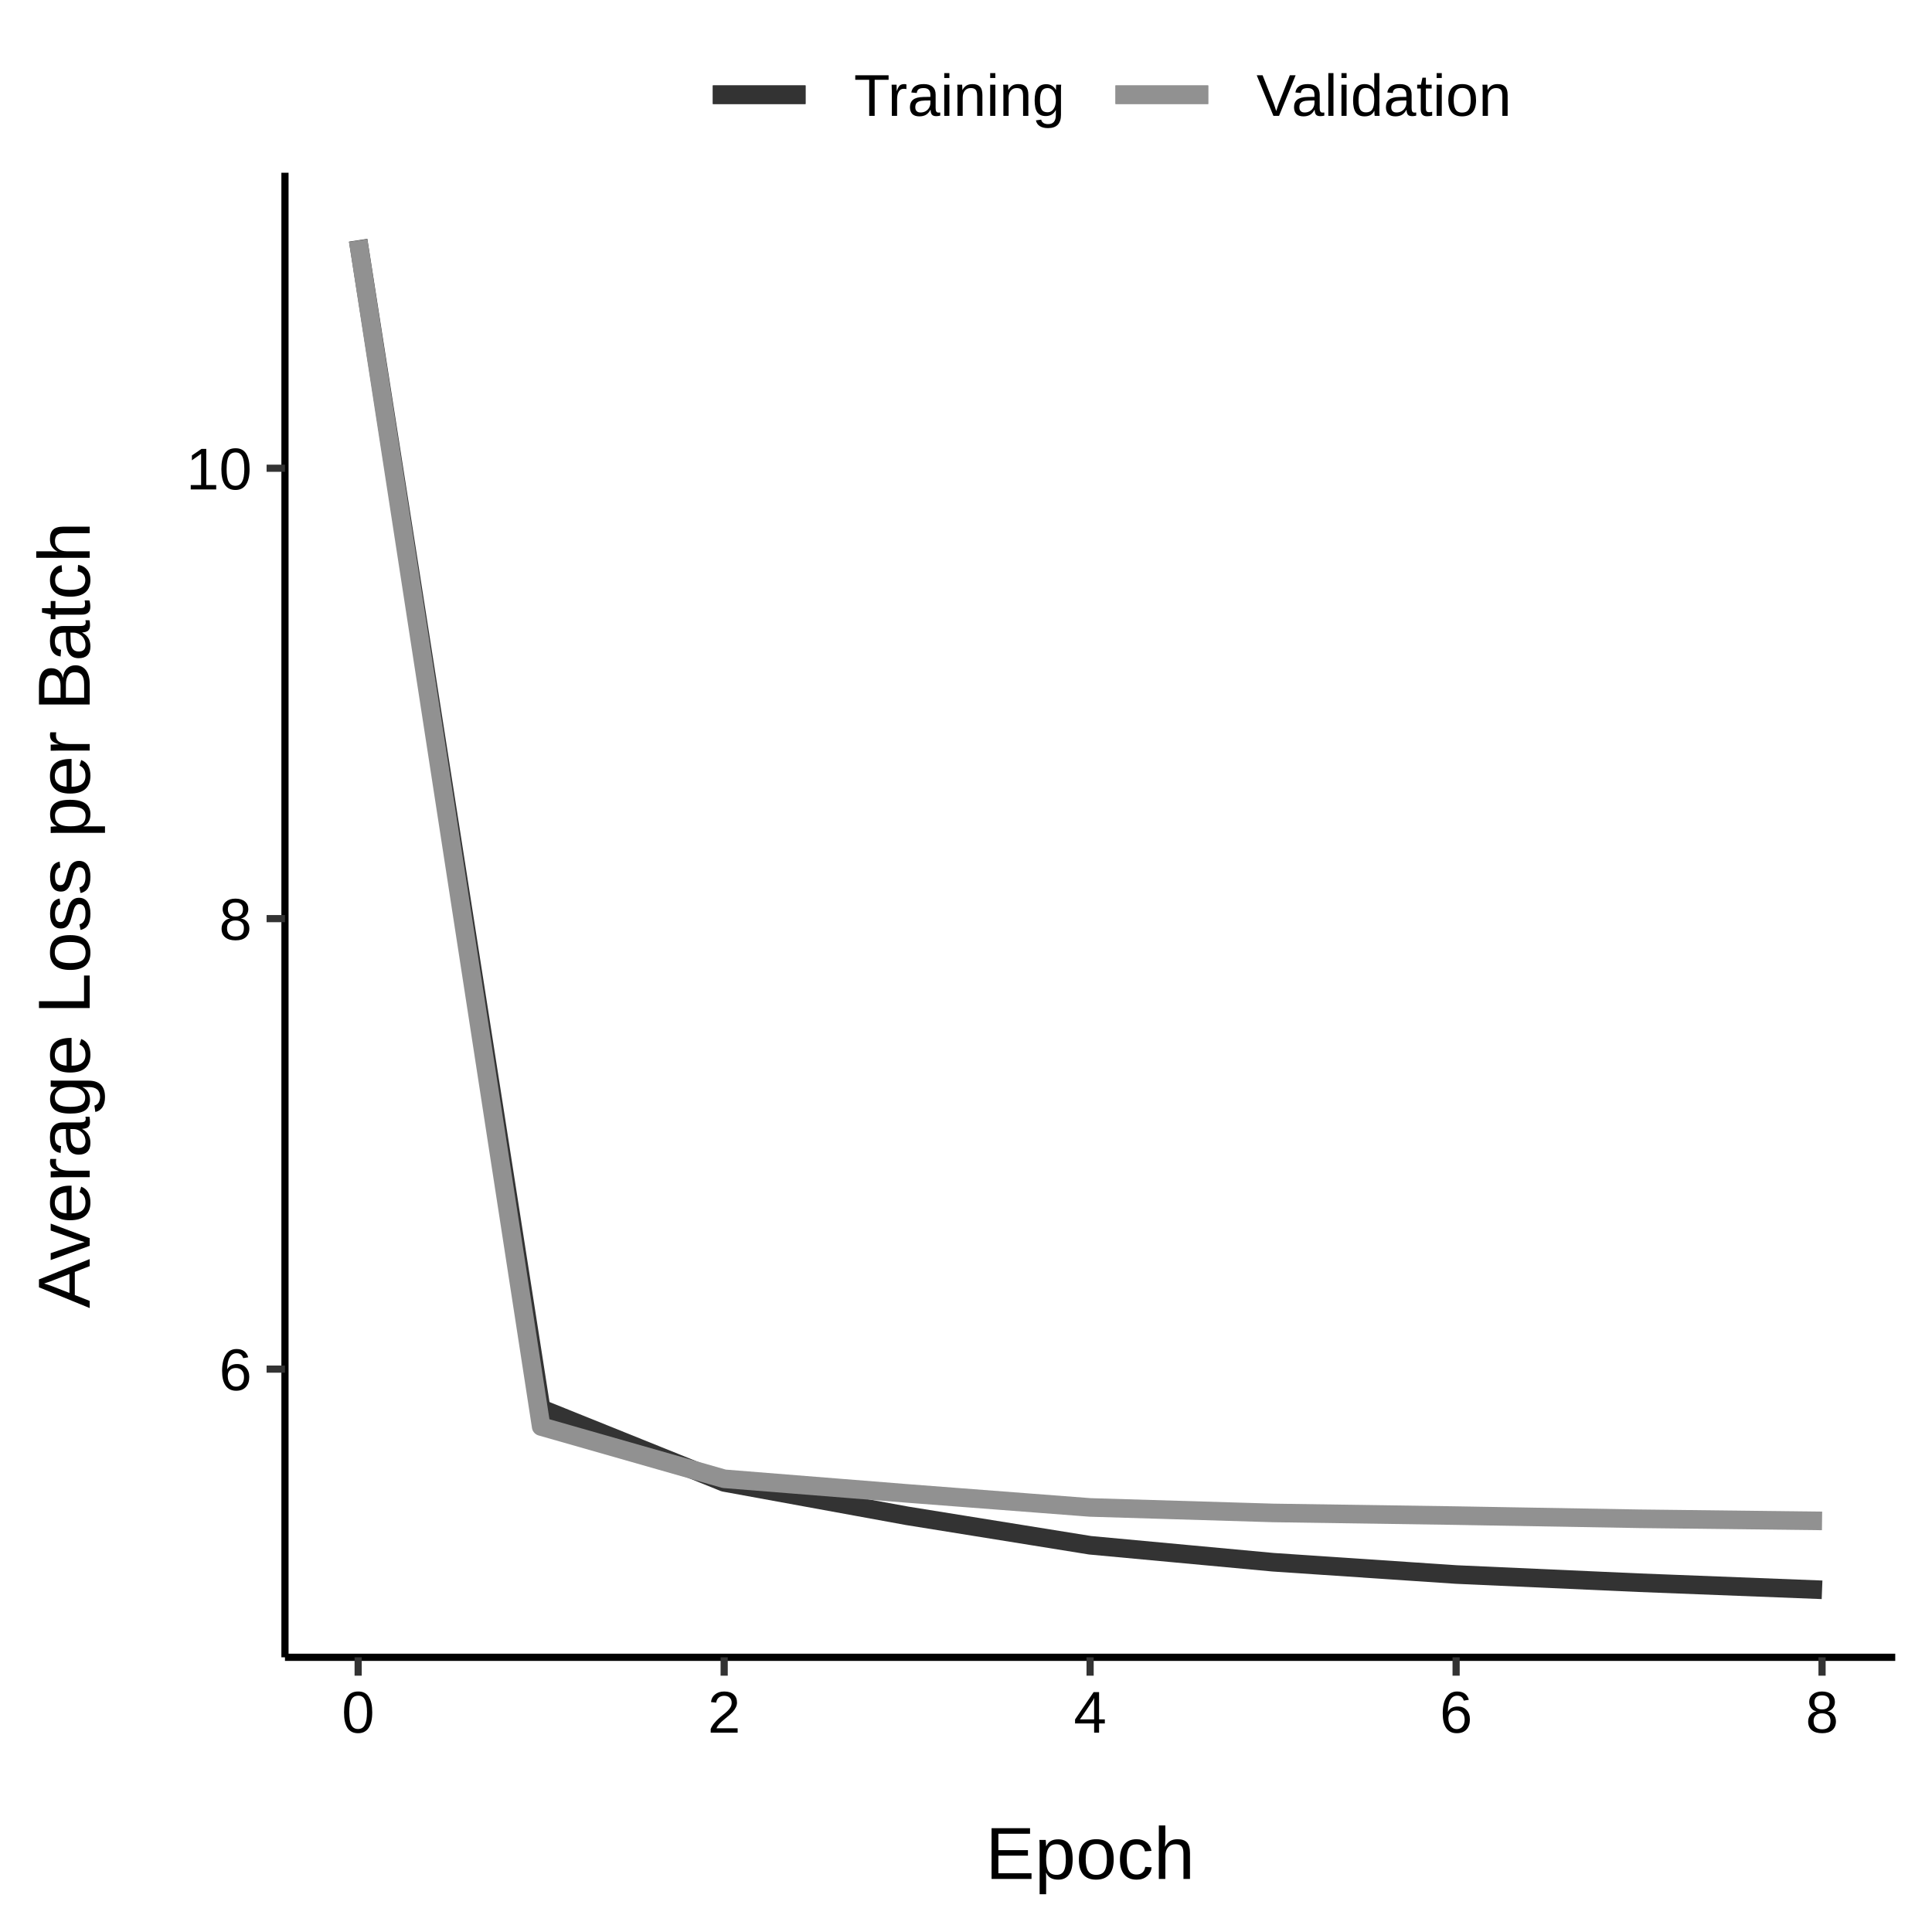
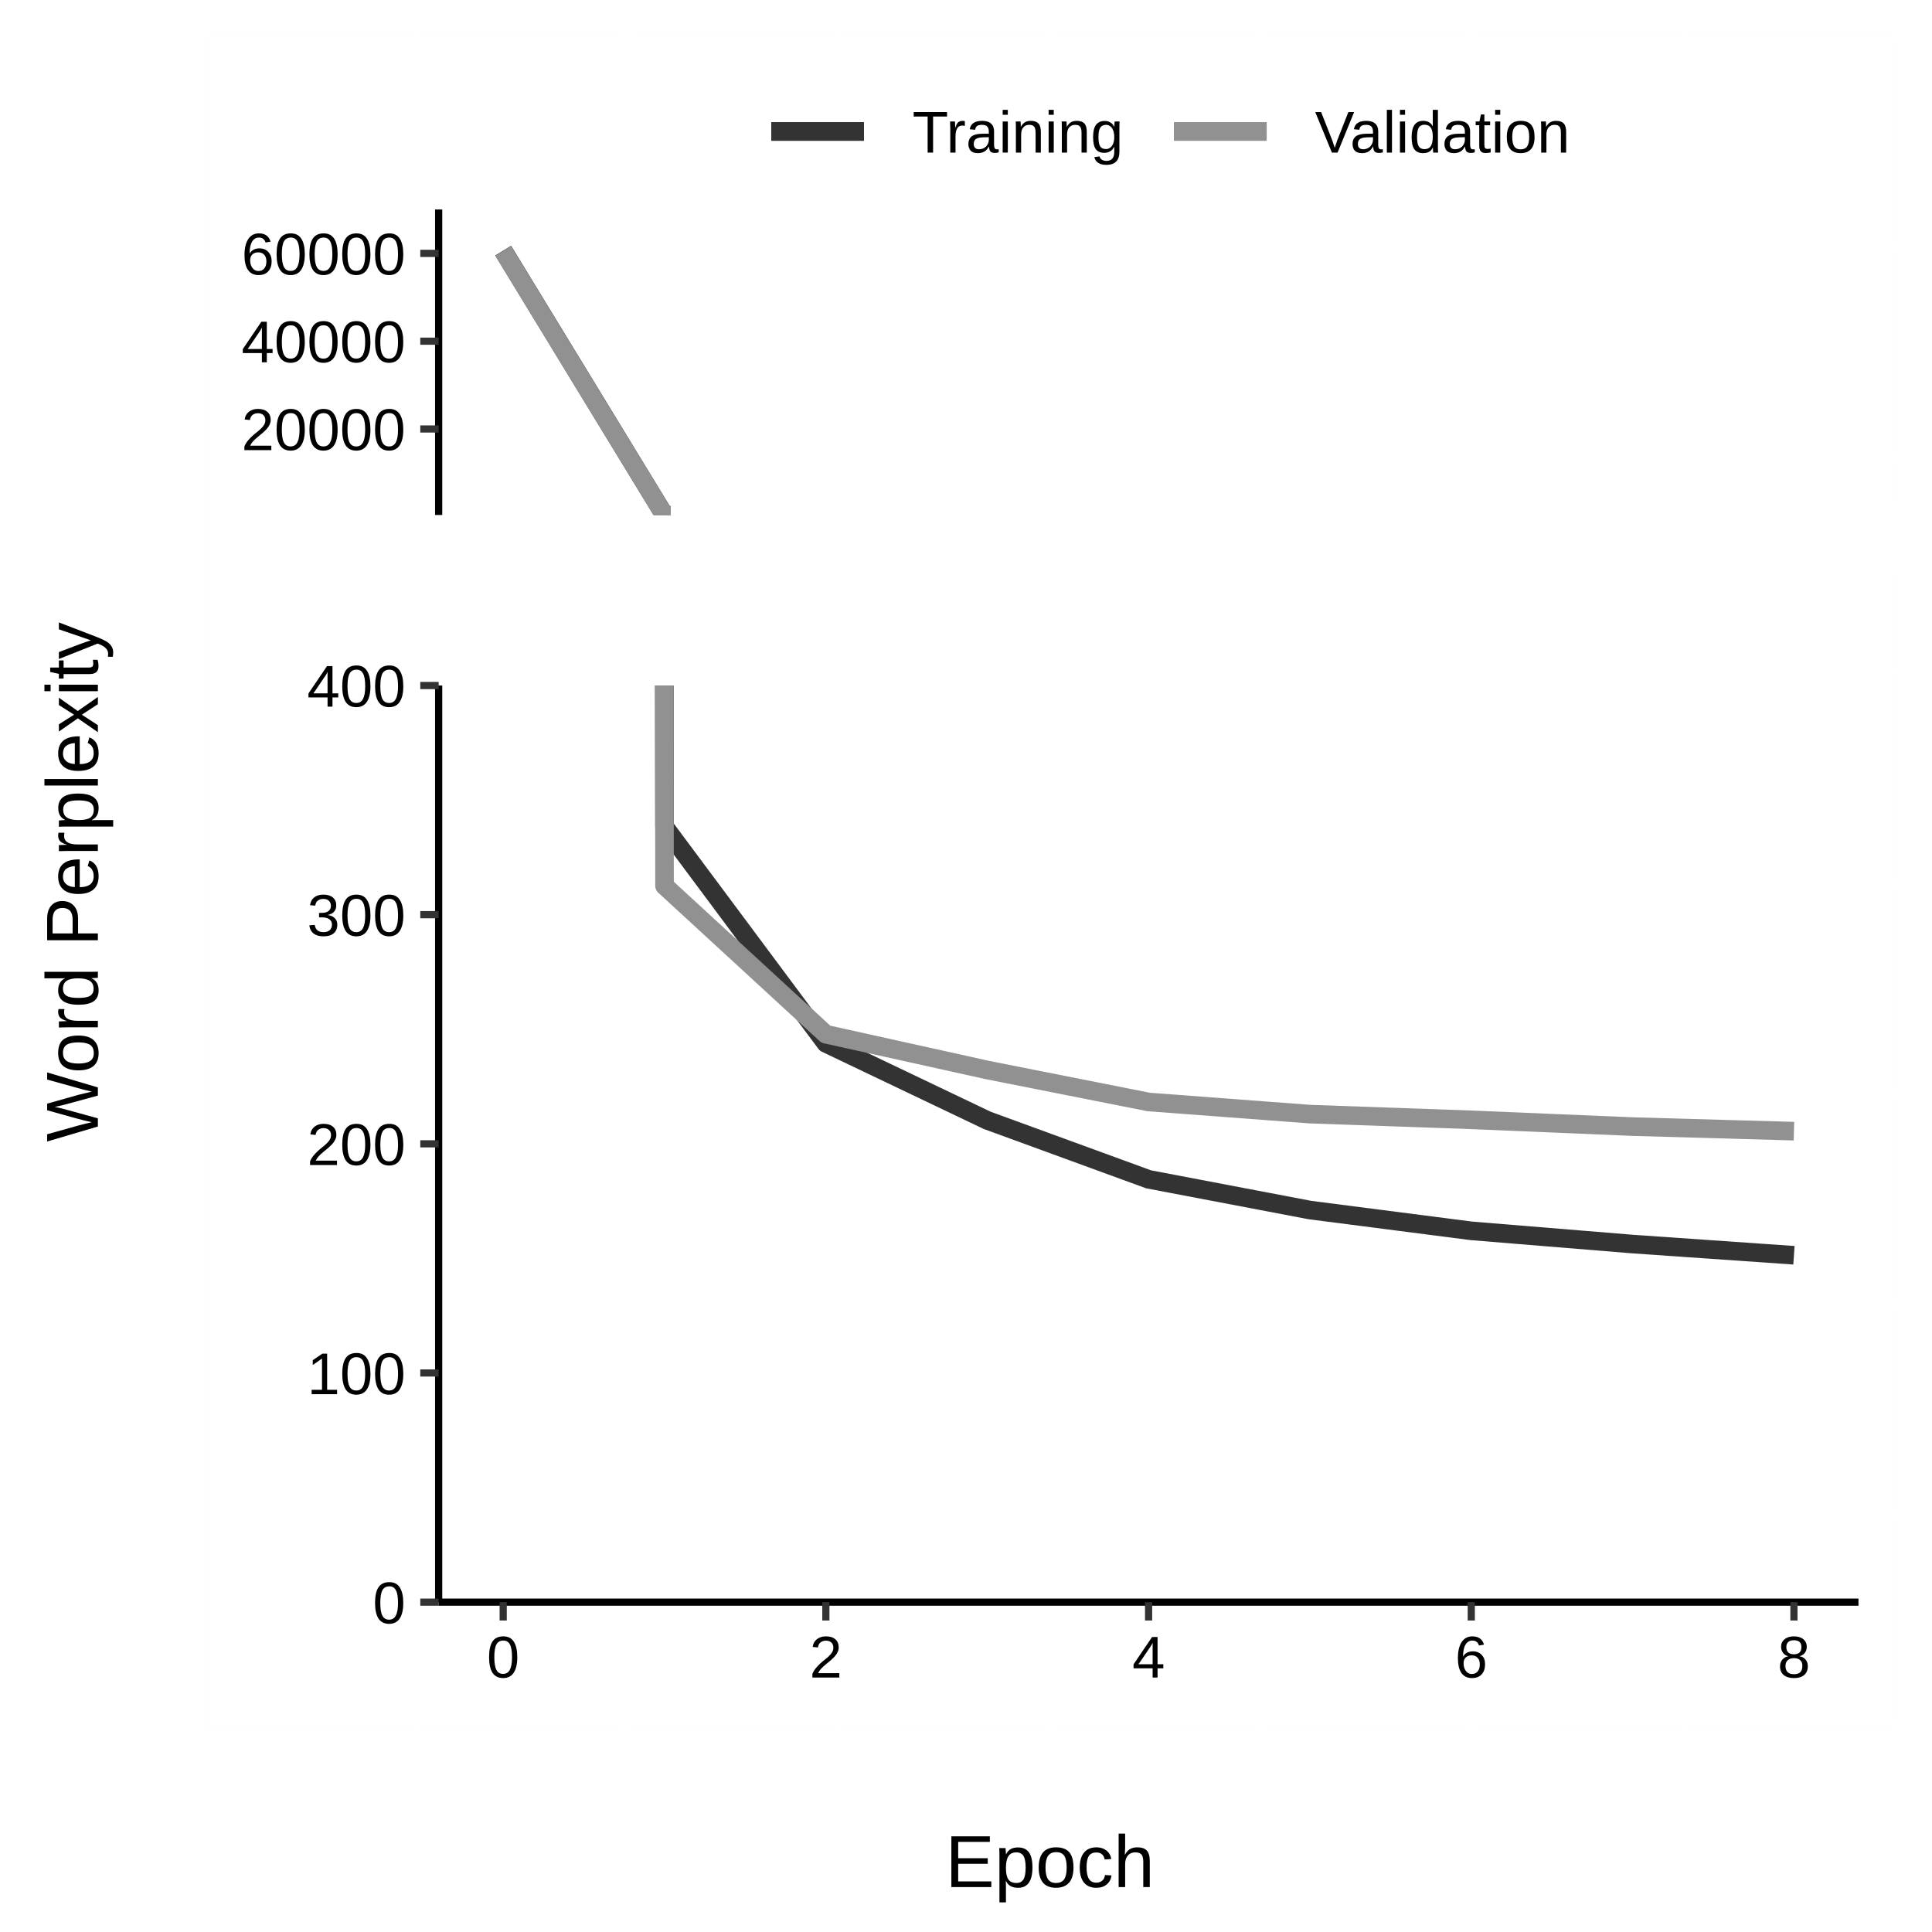
<svg xmlns="http://www.w3.org/2000/svg" class="svglite" width="288.00pt" height="288.00pt" viewBox="0 0 288.00 288.00">
  <defs>
    <style type="text/css">
    .svglite line, .svglite polyline, .svglite polygon, .svglite path, .svglite rect, .svglite circle {
      fill: none;
      stroke: #000000;
      stroke-linecap: round;
      stroke-linejoin: round;
      stroke-miterlimit: 10.00;
    }
    .svglite text {
      white-space: pre;
    }
  </style>
  </defs>
  <rect width="100%" height="100%" style="stroke: none; fill: #FFFFFF;" />
  <defs>
    <clipPath id="cpMC4wMHwyODguMDB8MC4wMHwyODguMDA=">
      <rect x="0.00" y="0.00" width="288.00" height="288.00" />
    </clipPath>
  </defs>
  <g clip-path="url(#cpMC4wMHwyODguMDB8MC4wMHwyODguMDA=)">
-     <rect x="0.00" y="0.00" width="288.00" height="288.00" style="stroke-width: 1.07; stroke: #FFFFFF; fill: #FFFFFF;" />
-   </g>
-   <defs>
-     <clipPath id="cpNDIuNDh8MjgyLjUyfDI1Ljc1fDI0Ny4wNQ==">
-       <rect x="42.48" y="25.75" width="240.04" height="221.30" />
-     </clipPath>
-   </defs>
-   <g clip-path="url(#cpNDIuNDh8MjgyLjUyfDI1Ljc1fDI0Ny4wNQ==)">
-     <rect x="42.48" y="25.75" width="240.04" height="221.30" style="stroke-width: 1.07; stroke: none; fill: #FFFFFF;" />
-     <polyline points="42.48,237.66 282.52,237.66 " style="stroke-width: 0.53; stroke: #FFFFFF; stroke-linecap: butt;" />
-     <polyline points="42.48,170.51 282.52,170.51 " style="stroke-width: 0.53; stroke: #FFFFFF; stroke-linecap: butt;" />
-     <polyline points="42.48,103.37 282.52,103.37 " style="stroke-width: 0.53; stroke: #FFFFFF; stroke-linecap: butt;" />
-     <polyline points="42.48,36.23 282.52,36.23 " style="stroke-width: 0.53; stroke: #FFFFFF; stroke-linecap: butt;" />
-     <polyline points="80.67,247.05 80.67,25.75 " style="stroke-width: 0.53; stroke: #FFFFFF; stroke-linecap: butt;" />
-     <polyline points="135.22,247.05 135.22,25.75 " style="stroke-width: 0.53; stroke: #FFFFFF; stroke-linecap: butt;" />
-     <polyline points="189.78,247.05 189.78,25.75 " style="stroke-width: 0.53; stroke: #FFFFFF; stroke-linecap: butt;" />
-     <polyline points="244.33,247.05 244.33,25.75 " style="stroke-width: 0.53; stroke: #FFFFFF; stroke-linecap: butt;" />
-     <polyline points="42.48,204.09 282.52,204.09 " style="stroke-width: 1.07; stroke: #FFFFFF; stroke-linecap: butt;" />
-     <polyline points="42.48,136.94 282.52,136.94 " style="stroke-width: 1.07; stroke: #FFFFFF; stroke-linecap: butt;" />
-     <polyline points="42.48,69.80 282.52,69.80 " style="stroke-width: 1.07; stroke: #FFFFFF; stroke-linecap: butt;" />
-     <polyline points="53.39,247.05 53.39,25.75 " style="stroke-width: 1.07; stroke: #FFFFFF; stroke-linecap: butt;" />
-     <polyline points="107.95,247.05 107.95,25.75 " style="stroke-width: 1.07; stroke: #FFFFFF; stroke-linecap: butt;" />
-     <polyline points="162.50,247.05 162.50,25.75 " style="stroke-width: 1.07; stroke: #FFFFFF; stroke-linecap: butt;" />
-     <polyline points="217.06,247.05 217.06,25.75 " style="stroke-width: 1.07; stroke: #FFFFFF; stroke-linecap: butt;" />
-     <polyline points="271.61,247.05 271.61,25.75 " style="stroke-width: 1.07; stroke: #FFFFFF; stroke-linecap: butt;" />
-     <polyline points="53.39,35.81 80.67,209.99 107.95,220.98 135.22,225.96 162.50,230.35 189.78,232.88 217.06,234.71 244.33,235.93 271.61,236.99 " style="stroke-width: 2.77; stroke: #333333; stroke-linecap: butt;" />
-     <polyline points="53.39,35.85 80.67,212.65 107.95,220.44 135.22,222.62 162.50,224.71 189.78,225.53 217.06,225.93 244.33,226.40 271.61,226.72 " style="stroke-width: 2.77; stroke: #919191; stroke-linecap: butt;" />
-   </g>
-   <g clip-path="url(#cpMC4wMHwyODguMDB8MC4wMHwyODguMDA=)">
-     <polyline points="42.48,247.05 42.48,25.75 " style="stroke-width: 1.07; stroke-linecap: butt;" />
-     <text x="37.55" y="207.24" text-anchor="end" style="font-size: 8.80px; font-family: &quot;Arial&quot;;" textLength="4.90px" lengthAdjust="spacingAndGlyphs">6</text>
-     <text x="37.55" y="140.10" text-anchor="end" style="font-size: 8.80px; font-family: &quot;Arial&quot;;" textLength="4.90px" lengthAdjust="spacingAndGlyphs">8</text>
-     <text x="37.55" y="72.96" text-anchor="end" style="font-size: 8.80px; font-family: &quot;Arial&quot;;" textLength="9.79px" lengthAdjust="spacingAndGlyphs">10</text>
-     <polyline points="39.74,204.09 42.48,204.09 " style="stroke-width: 1.07; stroke: #333333; stroke-linecap: butt;" />
-     <polyline points="39.74,136.94 42.48,136.94 " style="stroke-width: 1.07; stroke: #333333; stroke-linecap: butt;" />
-     <polyline points="39.74,69.80 42.48,69.80 " style="stroke-width: 1.07; stroke: #333333; stroke-linecap: butt;" />
-     <polyline points="42.48,247.05 282.52,247.05 " style="stroke-width: 1.07; stroke-linecap: butt;" />
-     <polyline points="53.39,249.79 53.39,247.05 " style="stroke-width: 1.07; stroke: #333333; stroke-linecap: butt;" />
-     <polyline points="107.95,249.79 107.95,247.05 " style="stroke-width: 1.07; stroke: #333333; stroke-linecap: butt;" />
-     <polyline points="162.50,249.79 162.50,247.05 " style="stroke-width: 1.07; stroke: #333333; stroke-linecap: butt;" />
-     <polyline points="217.06,249.79 217.06,247.05 " style="stroke-width: 1.07; stroke: #333333; stroke-linecap: butt;" />
-     <polyline points="271.61,249.79 271.61,247.05 " style="stroke-width: 1.07; stroke: #333333; stroke-linecap: butt;" />
-     <text x="53.39" y="258.29" text-anchor="middle" style="font-size: 8.80px; font-family: &quot;Arial&quot;;" textLength="4.90px" lengthAdjust="spacingAndGlyphs">0</text>
-     <text x="107.95" y="258.29" text-anchor="middle" style="font-size: 8.80px; font-family: &quot;Arial&quot;;" textLength="4.90px" lengthAdjust="spacingAndGlyphs">2</text>
-     <text x="162.50" y="258.29" text-anchor="middle" style="font-size: 8.80px; font-family: &quot;Arial&quot;;" textLength="4.90px" lengthAdjust="spacingAndGlyphs">4</text>
-     <text x="217.06" y="258.29" text-anchor="middle" style="font-size: 8.80px; font-family: &quot;Arial&quot;;" textLength="4.90px" lengthAdjust="spacingAndGlyphs">6</text>
-     <text x="271.61" y="258.29" text-anchor="middle" style="font-size: 8.80px; font-family: &quot;Arial&quot;;" textLength="4.90px" lengthAdjust="spacingAndGlyphs">8</text>
-     <text x="162.50" y="280.09" text-anchor="middle" style="font-size: 11.00px; font-family: &quot;Arial&quot;;" textLength="31.20px" lengthAdjust="spacingAndGlyphs">Epoch</text>
-     <text transform="translate(13.37,136.40) rotate(-90)" text-anchor="middle" style="font-size: 11.00px; font-family: &quot;Arial&quot;;" textLength="117.42px" lengthAdjust="spacingAndGlyphs">Average Loss per Batch</text>
-     <rect x="99.05" y="5.48" width="126.91" height="9.31" style="stroke-width: 1.07; stroke: none; fill: #FFFFFF;" />
-     <rect x="104.53" y="5.48" width="17.28" height="17.28" style="stroke-width: 1.07; stroke: none; fill: #FFFFFF;" />
-     <line x1="106.26" y1="14.12" x2="120.08" y2="14.12" style="stroke-width: 2.77; stroke: #333333; stroke-linecap: butt;" />
-     <line x1="106.26" y1="14.12" x2="120.08" y2="14.12" style="stroke-width: 2.77; stroke: #333333; stroke-linecap: butt;" />
-     <rect x="164.55" y="5.48" width="17.28" height="17.28" style="stroke-width: 1.07; stroke: none; fill: #FFFFFF;" />
-     <line x1="166.28" y1="14.12" x2="180.11" y2="14.12" style="stroke-width: 2.77; stroke: #919191; stroke-linecap: butt;" />
-     <line x1="166.28" y1="14.12" x2="180.11" y2="14.12" style="stroke-width: 2.77; stroke: #919191; stroke-linecap: butt;" />
-     <text x="127.29" y="17.27" style="font-size: 8.80px; font-family: &quot;Arial&quot;;" textLength="31.79px" lengthAdjust="spacingAndGlyphs">Training</text>
-     <text x="187.31" y="17.27" style="font-size: 8.80px; font-family: &quot;Arial&quot;;" textLength="38.64px" lengthAdjust="spacingAndGlyphs">Validation</text>
+     <rect x="0" y="0.00" width="288.00" height="288.00" style="stroke-width: 1.07; stroke: #FFFFFF; fill: #FFFFFF;" />
+   </g>
+   <defs>
+     <clipPath id="cpMzAuNTB8MjgyLjUyfDUuNDh8MjU3LjUw">
+       <rect x="30.50" y="5.48" width="252.02" height="252.02" />
+     </clipPath>
+   </defs>
+   <g clip-path="url(#cpMzAuNTB8MjgyLjUyfDUuNDh8MjU3LjUw)">
+     <rect x="30.50" y="5.48" width="252.02" height="252.02" style="stroke-width: 1.07; stroke: none; fill: #EBEBEB;" />
+     <polyline points="30.50,226.00 282.52,226.00 " style="stroke-width: 0.53; stroke: #FFFFFF; stroke-linecap: butt;" />
+     <polyline points="30.50,162.99 282.52,162.99 " style="stroke-width: 0.53; stroke: #FFFFFF; stroke-linecap: butt;" />
+     <polyline points="30.50,99.99 282.52,99.99 " style="stroke-width: 0.53; stroke: #FFFFFF; stroke-linecap: butt;" />
+     <polyline points="30.50,36.98 282.52,36.98 " style="stroke-width: 0.53; stroke: #FFFFFF; stroke-linecap: butt;" />
+     <polyline points="62.00,257.50 62.00,5.48 " style="stroke-width: 0.53; stroke: #FFFFFF; stroke-linecap: butt;" />
+     <polyline points="125.01,257.50 125.01,5.48 " style="stroke-width: 0.53; stroke: #FFFFFF; stroke-linecap: butt;" />
+     <polyline points="188.01,257.50 188.01,5.48 " style="stroke-width: 0.53; stroke: #FFFFFF; stroke-linecap: butt;" />
+     <polyline points="251.02,257.50 251.02,5.48 " style="stroke-width: 0.53; stroke: #FFFFFF; stroke-linecap: butt;" />
+     <polyline points="30.50,257.50 282.52,257.50 " style="stroke-width: 1.07; stroke: #FFFFFF; stroke-linecap: butt;" />
+     <polyline points="30.50,194.50 282.52,194.50 " style="stroke-width: 1.07; stroke: #FFFFFF; stroke-linecap: butt;" />
+     <polyline points="30.50,131.49 282.52,131.49 " style="stroke-width: 1.07; stroke: #FFFFFF; stroke-linecap: butt;" />
+     <polyline points="30.50,68.48 282.52,68.48 " style="stroke-width: 1.07; stroke: #FFFFFF; stroke-linecap: butt;" />
+     <polyline points="30.50,5.48 282.52,5.48 " style="stroke-width: 1.07; stroke: #FFFFFF; stroke-linecap: butt;" />
+     <polyline points="30.50,257.50 30.50,5.48 " style="stroke-width: 1.07; stroke: #FFFFFF; stroke-linecap: butt;" />
+     <polyline points="93.50,257.50 93.50,5.48 " style="stroke-width: 1.07; stroke: #FFFFFF; stroke-linecap: butt;" />
+     <polyline points="156.51,257.50 156.51,5.48 " style="stroke-width: 1.07; stroke: #FFFFFF; stroke-linecap: butt;" />
+     <polyline points="219.52,257.50 219.52,5.48 " style="stroke-width: 1.07; stroke: #FFFFFF; stroke-linecap: butt;" />
+     <polyline points="282.52,257.50 282.52,5.48 " style="stroke-width: 1.07; stroke: #FFFFFF; stroke-linecap: butt;" />
+     <rect x="30.50" y="5.48" width="252.02" height="252.02" style="stroke-width: 1.07; stroke: #FFFFFF; fill: #FFFFFF;" />
+   </g>
+   <defs>
+     <clipPath id="cpMzUuOTh8Mjc3LjA0fDEwLjk2fDkwLjg1">
+       <rect x="35.98" y="10.96" width="241.06" height="79.89" />
+     </clipPath>
+   </defs>
+   <g clip-path="url(#cpMzUuOTh8Mjc3LjA0fDEwLjk2fDkwLjg1)">
+     <rect x="35.98" y="10.96" width="241.06" height="79.89" style="stroke-width: 1.07; stroke: #FFFFFF; fill: #FFFFFF;" />
+   </g>
+   <g clip-path="url(#cpMzAuNTB8MjgyLjUyfDUuNDh8MjU3LjUw)">
+ </g>
+   <defs>
+     <clipPath id="cpNjUuMzl8Mjc3LjA0fDMxLjIzfDc2Ljc3">
+       <rect x="65.39" y="31.23" width="211.65" height="45.55" />
+     </clipPath>
+   </defs>
+   <g clip-path="url(#cpNjUuMzl8Mjc3LjA0fDMxLjIzfDc2Ljc3)">
+     <rect x="65.39" y="31.23" width="211.65" height="45.55" style="stroke-width: 1.07; stroke: none; fill: #FFFFFF;" />
+     <polyline points="65.39,70.49 277.04,70.49 " style="stroke-width: 0.53; stroke: #FFFFFF; stroke-linecap: butt;" />
+     <polyline points="65.39,57.40 277.04,57.40 " style="stroke-width: 0.53; stroke: #FFFFFF; stroke-linecap: butt;" />
+     <polyline points="65.39,44.32 277.04,44.32 " style="stroke-width: 0.53; stroke: #FFFFFF; stroke-linecap: butt;" />
+     <polyline points="65.39,31.23 277.04,31.23 " style="stroke-width: 0.53; stroke: #FFFFFF; stroke-linecap: butt;" />
+     <polyline points="99.06,76.77 99.06,31.23 " style="stroke-width: 0.53; stroke: #FFFFFF; stroke-linecap: butt;" />
+     <polyline points="147.16,76.77 147.16,31.23 " style="stroke-width: 0.53; stroke: #FFFFFF; stroke-linecap: butt;" />
+     <polyline points="195.27,76.77 195.27,31.23 " style="stroke-width: 0.53; stroke: #FFFFFF; stroke-linecap: butt;" />
+     <polyline points="243.37,76.77 243.37,31.23 " style="stroke-width: 0.53; stroke: #FFFFFF; stroke-linecap: butt;" />
+     <polyline points="65.39,63.95 277.04,63.95 " style="stroke-width: 1.07; stroke: #FFFFFF; stroke-linecap: butt;" />
+     <polyline points="65.39,50.86 277.04,50.86 " style="stroke-width: 1.07; stroke: #FFFFFF; stroke-linecap: butt;" />
+     <polyline points="65.39,37.77 277.04,37.77 " style="stroke-width: 1.07; stroke: #FFFFFF; stroke-linecap: butt;" />
+     <polyline points="75.01,76.77 75.01,31.23 " style="stroke-width: 1.07; stroke: #FFFFFF; stroke-linecap: butt;" />
+     <polyline points="123.11,76.77 123.11,31.23 " style="stroke-width: 1.07; stroke: #FFFFFF; stroke-linecap: butt;" />
+     <polyline points="171.22,76.77 171.22,31.23 " style="stroke-width: 1.07; stroke: #FFFFFF; stroke-linecap: butt;" />
+     <polyline points="219.32,76.77 219.32,31.23 " style="stroke-width: 1.07; stroke: #FFFFFF; stroke-linecap: butt;" />
+     <polyline points="267.42,76.77 267.42,31.23 " style="stroke-width: 1.07; stroke: #FFFFFF; stroke-linecap: butt;" />
+     <polyline points="75.01,37.36 99.06,76.81 123.11,76.88 147.16,76.90 171.22,76.92 195.27,76.92 219.32,76.93 243.37,76.93 267.42,76.94 " style="stroke-width: 2.77; stroke: #333333; stroke-linecap: butt;" />
+     <polyline points="75.01,37.41 99.06,76.83 123.11,76.87 147.16,76.88 171.22,76.89 195.27,76.90 219.32,76.90 243.37,76.90 267.42,76.90 " style="stroke-width: 2.77; stroke: #919191; stroke-linecap: butt;" />
+   </g>
+   <g clip-path="url(#cpMzAuNTB8MjgyLjUyfDUuNDh8MjU3LjUw)">
+ </g>
+   <g clip-path="url(#cpMC4wMHwyODguMDB8MC4wMHwyODguMDA=)">
+ </g>
+   <g clip-path="url(#cpMzAuNTB8MjgyLjUyfDUuNDh8MjU3LjUw)">
+ </g>
+   <g clip-path="url(#cpMC4wMHwyODguMDB8MC4wMHwyODguMDA=)">
+ </g>
+   <g clip-path="url(#cpMzAuNTB8MjgyLjUyfDUuNDh8MjU3LjUw)">
+ </g>
+   <g clip-path="url(#cpMC4wMHwyODguMDB8MC4wMHwyODguMDA=)">
+ </g>
+   <g clip-path="url(#cpMzAuNTB8MjgyLjUyfDUuNDh8MjU3LjUw)">
+ </g>
+   <g clip-path="url(#cpMC4wMHwyODguMDB8MC4wMHwyODguMDA=)">
+ </g>
+   <g clip-path="url(#cpMzAuNTB8MjgyLjUyfDUuNDh8MjU3LjUw)">
+ </g>
+   <g clip-path="url(#cpMC4wMHwyODguMDB8MC4wMHwyODguMDA=)">
+ </g>
+   <g clip-path="url(#cpMzAuNTB8MjgyLjUyfDUuNDh8MjU3LjUw)">
+ </g>
+   <g clip-path="url(#cpMC4wMHwyODguMDB8MC4wMHwyODguMDA=)">
+     <polyline points="65.39,76.77 65.39,31.23 " style="stroke-width: 1.07; stroke-linecap: butt;" />
+     <text x="60.46" y="67.10" text-anchor="end" style="font-size: 8.80px; font-family: &quot;Arial&quot;;" textLength="24.48px" lengthAdjust="spacingAndGlyphs">20000</text>
+     <text x="60.46" y="54.01" text-anchor="end" style="font-size: 8.80px; font-family: &quot;Arial&quot;;" textLength="24.48px" lengthAdjust="spacingAndGlyphs">40000</text>
+     <text x="60.46" y="40.93" text-anchor="end" style="font-size: 8.80px; font-family: &quot;Arial&quot;;" textLength="24.48px" lengthAdjust="spacingAndGlyphs">60000</text>
+     <polyline points="62.65,63.95 65.39,63.95 " style="stroke-width: 1.07; stroke: #333333; stroke-linecap: butt;" />
+     <polyline points="62.65,50.86 65.39,50.86 " style="stroke-width: 1.07; stroke: #333333; stroke-linecap: butt;" />
+     <polyline points="62.65,37.77 65.39,37.77 " style="stroke-width: 1.07; stroke: #333333; stroke-linecap: butt;" />
+   </g>
+   <g clip-path="url(#cpMzAuNTB8MjgyLjUyfDUuNDh8MjU3LjUw)">
+ </g>
+   <g clip-path="url(#cpMC4wMHwyODguMDB8MC4wMHwyODguMDA=)">
+ </g>
+   <g clip-path="url(#cpMzAuNTB8MjgyLjUyfDUuNDh8MjU3LjUw)">
+ </g>
+   <g clip-path="url(#cpMC4wMHwyODguMDB8MC4wMHwyODguMDA=)">
+ </g>
+   <g clip-path="url(#cpMzAuNTB8MjgyLjUyfDUuNDh8MjU3LjUw)">
+ </g>
+   <g clip-path="url(#cpMC4wMHwyODguMDB8MC4wMHwyODguMDA=)">
+ </g>
+   <g clip-path="url(#cpMzAuNTB8MjgyLjUyfDUuNDh8MjU3LjUw)">
+ </g>
+   <g clip-path="url(#cpMC4wMHwyODguMDB8MC4wMHwyODguMDA=)">
+ </g>
+   <g clip-path="url(#cpMzAuNTB8MjgyLjUyfDUuNDh8MjU3LjUw)">
+ </g>
+   <g clip-path="url(#cpMC4wMHwyODguMDB8MC4wMHwyODguMDA=)">
+ </g>
+   <g clip-path="url(#cpMzAuNTB8MjgyLjUyfDUuNDh8MjU3LjUw)">
+ </g>
+   <g clip-path="url(#cpMC4wMHwyODguMDB8MC4wMHwyODguMDA=)">
+ </g>
+   <g clip-path="url(#cpMzAuNTB8MjgyLjUyfDUuNDh8MjU3LjUw)">
+ </g>
+   <g clip-path="url(#cpMC4wMHwyODguMDB8MC4wMHwyODguMDA=)">
+ </g>
+   <g clip-path="url(#cpMzAuNTB8MjgyLjUyfDUuNDh8MjU3LjUw)">
+ </g>
+   <g clip-path="url(#cpMC4wMHwyODguMDB8MC4wMHwyODguMDA=)">
+ </g>
+   <g clip-path="url(#cpMzAuNTB8MjgyLjUyfDUuNDh8MjU3LjUw)">
+ </g>
+   <g clip-path="url(#cpMC4wMHwyODguMDB8MC4wMHwyODguMDA=)">
+ </g>
+   <g clip-path="url(#cpMzAuNTB8MjgyLjUyfDUuNDh8MjU3LjUw)">
+ </g>
+   <g clip-path="url(#cpMC4wMHwyODguMDB8MC4wMHwyODguMDA=)">
+ </g>
+   <g clip-path="url(#cpMzAuNTB8MjgyLjUyfDUuNDh8MjU3LjUw)">
+ </g>
+   <defs>
+     <clipPath id="cpMzUuOTh8Mjc3LjA0fDkwLjg1fDI1Mi4wMg==">
+       <rect x="35.98" y="90.85" width="241.06" height="161.17" />
+     </clipPath>
+   </defs>
+   <g clip-path="url(#cpMzUuOTh8Mjc3LjA0fDkwLjg1fDI1Mi4wMg==)">
+     <rect x="35.98" y="90.85" width="241.06" height="161.17" style="stroke-width: 1.07; stroke: #FFFFFF; fill: #FFFFFF;" />
+   </g>
+   <g clip-path="url(#cpMzAuNTB8MjgyLjUyfDUuNDh8MjU3LjUw)">
+ </g>
+   <defs>
+     <clipPath id="cpNjUuMzl8Mjc3LjA0fDEwMi4xOXwyMzguODM=">
+       <rect x="65.39" y="102.19" width="211.65" height="136.64" />
+     </clipPath>
+   </defs>
+   <g clip-path="url(#cpNjUuMzl8Mjc3LjA0fDEwMi4xOXwyMzguODM=)">
+     <rect x="65.39" y="102.19" width="211.65" height="136.64" style="stroke-width: 1.07; stroke: none; fill: #FFFFFF;" />
+     <polyline points="65.39,221.75 277.04,221.75 " style="stroke-width: 0.53; stroke: #FFFFFF; stroke-linecap: butt;" />
+     <polyline points="65.39,187.59 277.04,187.59 " style="stroke-width: 0.53; stroke: #FFFFFF; stroke-linecap: butt;" />
+     <polyline points="65.39,153.43 277.04,153.43 " style="stroke-width: 0.53; stroke: #FFFFFF; stroke-linecap: butt;" />
+     <polyline points="65.39,119.27 277.04,119.27 " style="stroke-width: 0.53; stroke: #FFFFFF; stroke-linecap: butt;" />
+     <polyline points="99.06,238.83 99.06,102.19 " style="stroke-width: 0.53; stroke: #FFFFFF; stroke-linecap: butt;" />
+     <polyline points="147.16,238.83 147.16,102.19 " style="stroke-width: 0.53; stroke: #FFFFFF; stroke-linecap: butt;" />
+     <polyline points="195.27,238.83 195.27,102.19 " style="stroke-width: 0.53; stroke: #FFFFFF; stroke-linecap: butt;" />
+     <polyline points="243.37,238.83 243.37,102.19 " style="stroke-width: 0.53; stroke: #FFFFFF; stroke-linecap: butt;" />
+     <polyline points="65.39,238.83 277.04,238.83 " style="stroke-width: 1.07; stroke: #FFFFFF; stroke-linecap: butt;" />
+     <polyline points="65.39,204.67 277.04,204.67 " style="stroke-width: 1.07; stroke: #FFFFFF; stroke-linecap: butt;" />
+     <polyline points="65.39,170.51 277.04,170.51 " style="stroke-width: 1.07; stroke: #FFFFFF; stroke-linecap: butt;" />
+     <polyline points="65.39,136.35 277.04,136.35 " style="stroke-width: 1.07; stroke: #FFFFFF; stroke-linecap: butt;" />
+     <polyline points="65.39,102.19 277.04,102.19 " style="stroke-width: 1.07; stroke: #FFFFFF; stroke-linecap: butt;" />
+     <polyline points="75.01,238.83 75.01,102.19 " style="stroke-width: 1.07; stroke: #FFFFFF; stroke-linecap: butt;" />
+     <polyline points="123.11,238.83 123.11,102.19 " style="stroke-width: 1.07; stroke: #FFFFFF; stroke-linecap: butt;" />
+     <polyline points="171.22,238.83 171.22,102.19 " style="stroke-width: 1.07; stroke: #FFFFFF; stroke-linecap: butt;" />
+     <polyline points="219.32,238.83 219.32,102.19 " style="stroke-width: 1.07; stroke: #FFFFFF; stroke-linecap: butt;" />
+     <polyline points="267.42,238.83 267.42,102.19 " style="stroke-width: 1.07; stroke: #FFFFFF; stroke-linecap: butt;" />
+     <polyline points="97.57,-1152.00 99.06,123.23 123.11,155.53 147.16,167.01 171.22,175.80 195.27,180.38 219.32,183.48 243.37,185.45 267.42,187.12 " style="stroke-width: 2.77; stroke: #333333; stroke-linecap: butt;" />
+     <polyline points="97.56,-1152.00 99.06,132.05 123.11,154.17 147.16,159.50 171.22,164.27 195.27,166.08 219.32,166.93 243.37,167.94 267.42,168.62 " style="stroke-width: 2.77; stroke: #919191; stroke-linecap: butt;" />
+   </g>
+   <g clip-path="url(#cpMzAuNTB8MjgyLjUyfDUuNDh8MjU3LjUw)">
+ </g>
+   <g clip-path="url(#cpMC4wMHwyODguMDB8MC4wMHwyODguMDA=)">
+ </g>
+   <g clip-path="url(#cpMzAuNTB8MjgyLjUyfDUuNDh8MjU3LjUw)">
+ </g>
+   <g clip-path="url(#cpMC4wMHwyODguMDB8MC4wMHwyODguMDA=)">
+ </g>
+   <g clip-path="url(#cpMzAuNTB8MjgyLjUyfDUuNDh8MjU3LjUw)">
+ </g>
+   <g clip-path="url(#cpMC4wMHwyODguMDB8MC4wMHwyODguMDA=)">
+ </g>
+   <g clip-path="url(#cpMzAuNTB8MjgyLjUyfDUuNDh8MjU3LjUw)">
+ </g>
+   <g clip-path="url(#cpMC4wMHwyODguMDB8MC4wMHwyODguMDA=)">
+ </g>
+   <g clip-path="url(#cpMzAuNTB8MjgyLjUyfDUuNDh8MjU3LjUw)">
+ </g>
+   <g clip-path="url(#cpMC4wMHwyODguMDB8MC4wMHwyODguMDA=)">
+ </g>
+   <g clip-path="url(#cpMzAuNTB8MjgyLjUyfDUuNDh8MjU3LjUw)">
+ </g>
+   <g clip-path="url(#cpMC4wMHwyODguMDB8MC4wMHwyODguMDA=)">
+     <polyline points="65.39,238.83 65.39,102.19 " style="stroke-width: 1.07; stroke-linecap: butt;" />
+     <text x="60.46" y="241.99" text-anchor="end" style="font-size: 8.80px; font-family: &quot;Arial&quot;;" textLength="4.90px" lengthAdjust="spacingAndGlyphs">0</text>
+     <text x="60.46" y="207.83" text-anchor="end" style="font-size: 8.80px; font-family: &quot;Arial&quot;;" textLength="14.69px" lengthAdjust="spacingAndGlyphs">100</text>
+     <text x="60.46" y="173.67" text-anchor="end" style="font-size: 8.80px; font-family: &quot;Arial&quot;;" textLength="14.69px" lengthAdjust="spacingAndGlyphs">200</text>
+     <text x="60.46" y="139.50" text-anchor="end" style="font-size: 8.80px; font-family: &quot;Arial&quot;;" textLength="14.69px" lengthAdjust="spacingAndGlyphs">300</text>
+     <text x="60.46" y="105.34" text-anchor="end" style="font-size: 8.80px; font-family: &quot;Arial&quot;;" textLength="14.69px" lengthAdjust="spacingAndGlyphs">400</text>
+     <polyline points="62.65,238.83 65.39,238.83 " style="stroke-width: 1.07; stroke: #333333; stroke-linecap: butt;" />
+     <polyline points="62.65,204.67 65.39,204.67 " style="stroke-width: 1.07; stroke: #333333; stroke-linecap: butt;" />
+     <polyline points="62.65,170.51 65.39,170.51 " style="stroke-width: 1.07; stroke: #333333; stroke-linecap: butt;" />
+     <polyline points="62.65,136.35 65.39,136.35 " style="stroke-width: 1.07; stroke: #333333; stroke-linecap: butt;" />
+     <polyline points="62.65,102.19 65.39,102.19 " style="stroke-width: 1.07; stroke: #333333; stroke-linecap: butt;" />
+   </g>
+   <g clip-path="url(#cpMzAuNTB8MjgyLjUyfDUuNDh8MjU3LjUw)">
+ </g>
+   <g clip-path="url(#cpMC4wMHwyODguMDB8MC4wMHwyODguMDA=)">
+ </g>
+   <g clip-path="url(#cpMzAuNTB8MjgyLjUyfDUuNDh8MjU3LjUw)">
+ </g>
+   <g clip-path="url(#cpMC4wMHwyODguMDB8MC4wMHwyODguMDA=)">
+     <polyline points="65.39,238.83 277.04,238.83 " style="stroke-width: 1.07; stroke-linecap: butt;" />
+     <polyline points="75.01,241.57 75.01,238.83 " style="stroke-width: 1.07; stroke: #333333; stroke-linecap: butt;" />
+     <polyline points="123.11,241.57 123.11,238.83 " style="stroke-width: 1.07; stroke: #333333; stroke-linecap: butt;" />
+     <polyline points="171.22,241.57 171.22,238.83 " style="stroke-width: 1.07; stroke: #333333; stroke-linecap: butt;" />
+     <polyline points="219.32,241.57 219.32,238.83 " style="stroke-width: 1.07; stroke: #333333; stroke-linecap: butt;" />
+     <polyline points="267.42,241.57 267.42,238.83 " style="stroke-width: 1.07; stroke: #333333; stroke-linecap: butt;" />
+     <text x="75.01" y="250.07" text-anchor="middle" style="font-size: 8.80px; font-family: &quot;Arial&quot;;" textLength="4.90px" lengthAdjust="spacingAndGlyphs">0</text>
+     <text x="123.11" y="250.07" text-anchor="middle" style="font-size: 8.80px; font-family: &quot;Arial&quot;;" textLength="4.90px" lengthAdjust="spacingAndGlyphs">2</text>
+     <text x="171.22" y="250.07" text-anchor="middle" style="font-size: 8.80px; font-family: &quot;Arial&quot;;" textLength="4.90px" lengthAdjust="spacingAndGlyphs">4</text>
+     <text x="219.32" y="250.07" text-anchor="middle" style="font-size: 8.80px; font-family: &quot;Arial&quot;;" textLength="4.90px" lengthAdjust="spacingAndGlyphs">6</text>
+     <text x="267.42" y="250.07" text-anchor="middle" style="font-size: 8.80px; font-family: &quot;Arial&quot;;" textLength="4.90px" lengthAdjust="spacingAndGlyphs">8</text>
+   </g>
+   <g clip-path="url(#cpMzAuNTB8MjgyLjUyfDUuNDh8MjU3LjUw)">
+ </g>
+   <g clip-path="url(#cpMC4wMHwyODguMDB8MC4wMHwyODguMDA=)">
+ </g>
+   <g clip-path="url(#cpMzAuNTB8MjgyLjUyfDUuNDh8MjU3LjUw)">
+ </g>
+   <g clip-path="url(#cpMC4wMHwyODguMDB8MC4wMHwyODguMDA=)">
+ </g>
+   <g clip-path="url(#cpMzAuNTB8MjgyLjUyfDUuNDh8MjU3LjUw)">
+ </g>
+   <g clip-path="url(#cpMC4wMHwyODguMDB8MC4wMHwyODguMDA=)">
+ </g>
+   <g clip-path="url(#cpMzAuNTB8MjgyLjUyfDUuNDh8MjU3LjUw)">
+ </g>
+   <g clip-path="url(#cpMC4wMHwyODguMDB8MC4wMHwyODguMDA=)">
+ </g>
+   <g clip-path="url(#cpMzAuNTB8MjgyLjUyfDUuNDh8MjU3LjUw)">
+ </g>
+   <g clip-path="url(#cpMC4wMHwyODguMDB8MC4wMHwyODguMDA=)">
+ </g>
+   <g clip-path="url(#cpMzAuNTB8MjgyLjUyfDUuNDh8MjU3LjUw)">
+ </g>
+   <g clip-path="url(#cpMC4wMHwyODguMDB8MC4wMHwyODguMDA=)">
+ </g>
+   <g clip-path="url(#cpMzAuNTB8MjgyLjUyfDUuNDh8MjU3LjUw)">
+ </g>
+   <g clip-path="url(#cpMC4wMHwyODguMDB8MC4wMHwyODguMDA=)">
+ </g>
+   <g clip-path="url(#cpMzAuNTB8MjgyLjUyfDUuNDh8MjU3LjUw)">
+ </g>
+   <g clip-path="url(#cpMC4wMHwyODguMDB8MC4wMHwyODguMDA=)">
+ </g>
+   <g clip-path="url(#cpMzAuNTB8MjgyLjUyfDUuNDh8MjU3LjUw)">
+ </g>
+   <g clip-path="url(#cpMC4wMHwyODguMDB8MC4wMHwyODguMDA=)">
+ </g>
+   <defs>
+     <clipPath id="cpMTA3Ljc2fDIzNC42N3wxMC45NnwyMC4yNw==">
+       <rect x="107.76" y="10.96" width="126.91" height="9.31" />
+     </clipPath>
+   </defs>
+   <g clip-path="url(#cpMTA3Ljc2fDIzNC42N3wxMC45NnwyMC4yNw==)">
+ </g>
+   <g clip-path="url(#cpMC4wMHwyODguMDB8MC4wMHwyODguMDA=)">
+     <rect x="107.76" y="10.96" width="126.91" height="9.31" style="stroke-width: 1.07; stroke: none; fill: #FFFFFF;" />
+   </g>
+   <g clip-path="url(#cpMTA3Ljc2fDIzNC42N3wxMC45NnwyMC4yNw==)">
+ </g>
+   <g clip-path="url(#cpMC4wMHwyODguMDB8MC4wMHwyODguMDA=)">
+ </g>
+   <g clip-path="url(#cpMTA3Ljc2fDIzNC42N3wxMC45NnwyMC4yNw==)">
+ </g>
+   <g clip-path="url(#cpMC4wMHwyODguMDB8MC4wMHwyODguMDA=)">
+     <rect x="113.24" y="10.96" width="17.28" height="17.28" style="stroke-width: 1.07; stroke: none; fill: #FFFFFF;" />
+   </g>
+   <g clip-path="url(#cpMTA3Ljc2fDIzNC42N3wxMC45NnwyMC4yNw==)">
+ </g>
+   <g clip-path="url(#cpMC4wMHwyODguMDB8MC4wMHwyODguMDA=)">
+     <line x1="114.97" y1="19.60" x2="128.79" y2="19.60" style="stroke-width: 2.77; stroke: #333333; stroke-linecap: butt;" />
+   </g>
+   <g clip-path="url(#cpMTA3Ljc2fDIzNC42N3wxMC45NnwyMC4yNw==)">
+ </g>
+   <g clip-path="url(#cpMC4wMHwyODguMDB8MC4wMHwyODguMDA=)">
+     <line x1="114.97" y1="19.60" x2="128.79" y2="19.60" style="stroke-width: 2.77; stroke: #333333; stroke-linecap: butt;" />
+   </g>
+   <g clip-path="url(#cpMTA3Ljc2fDIzNC42N3wxMC45NnwyMC4yNw==)">
+ </g>
+   <g clip-path="url(#cpMC4wMHwyODguMDB8MC4wMHwyODguMDA=)">
+     <rect x="173.27" y="10.96" width="17.28" height="17.28" style="stroke-width: 1.07; stroke: none; fill: #FFFFFF;" />
+   </g>
+   <g clip-path="url(#cpMTA3Ljc2fDIzNC42N3wxMC45NnwyMC4yNw==)">
+ </g>
+   <g clip-path="url(#cpMC4wMHwyODguMDB8MC4wMHwyODguMDA=)">
+     <line x1="175.00" y1="19.60" x2="188.82" y2="19.60" style="stroke-width: 2.77; stroke: #919191; stroke-linecap: butt;" />
+   </g>
+   <g clip-path="url(#cpMTA3Ljc2fDIzNC42N3wxMC45NnwyMC4yNw==)">
+ </g>
+   <g clip-path="url(#cpMC4wMHwyODguMDB8MC4wMHwyODguMDA=)">
+     <line x1="175.00" y1="19.60" x2="188.82" y2="19.60" style="stroke-width: 2.77; stroke: #919191; stroke-linecap: butt;" />
+   </g>
+   <g clip-path="url(#cpMTA3Ljc2fDIzNC42N3wxMC45NnwyMC4yNw==)">
+ </g>
+   <g clip-path="url(#cpMC4wMHwyODguMDB8MC4wMHwyODguMDA=)">
+     <text x="136.00" y="22.75" style="font-size: 8.80px; font-family: &quot;Arial&quot;;" textLength="31.79px" lengthAdjust="spacingAndGlyphs">Training</text>
+   </g>
+   <g clip-path="url(#cpMTA3Ljc2fDIzNC42N3wxMC45NnwyMC4yNw==)">
+ </g>
+   <g clip-path="url(#cpMC4wMHwyODguMDB8MC4wMHwyODguMDA=)">
+     <text x="196.03" y="22.75" style="font-size: 8.80px; font-family: &quot;Arial&quot;;" textLength="38.64px" lengthAdjust="spacingAndGlyphs">Validation</text>
+   </g>
+   <g clip-path="url(#cpMTA3Ljc2fDIzNC42N3wxMC45NnwyMC4yNw==)">
+ </g>
+   <g clip-path="url(#cpMC4wMHwyODguMDB8MC4wMHwyODguMDA=)">
+ </g>
+   <g clip-path="url(#cpMzAuNTB8MjgyLjUyfDUuNDh8MjU3LjUw)">
+ </g>
+   <g clip-path="url(#cpMC4wMHwyODguMDB8MC4wMHwyODguMDA=)">
+     <text x="156.51" y="281.30" text-anchor="middle" style="font-size: 11.00px; font-family: &quot;Arial&quot;;" textLength="31.20px" lengthAdjust="spacingAndGlyphs">Epoch</text>
+     <text transform="translate(14.59,131.49) rotate(-90)" text-anchor="middle" style="font-size: 11.00px; font-family: &quot;Arial&quot;;" textLength="77.64px" lengthAdjust="spacingAndGlyphs">Word Perplexity</text>
+     <rect x="100" y="75" width="252.02" height="10" style="stroke-width: 1.07; stroke: none; fill: #FFFFFF;" />
  </g>
</svg>
